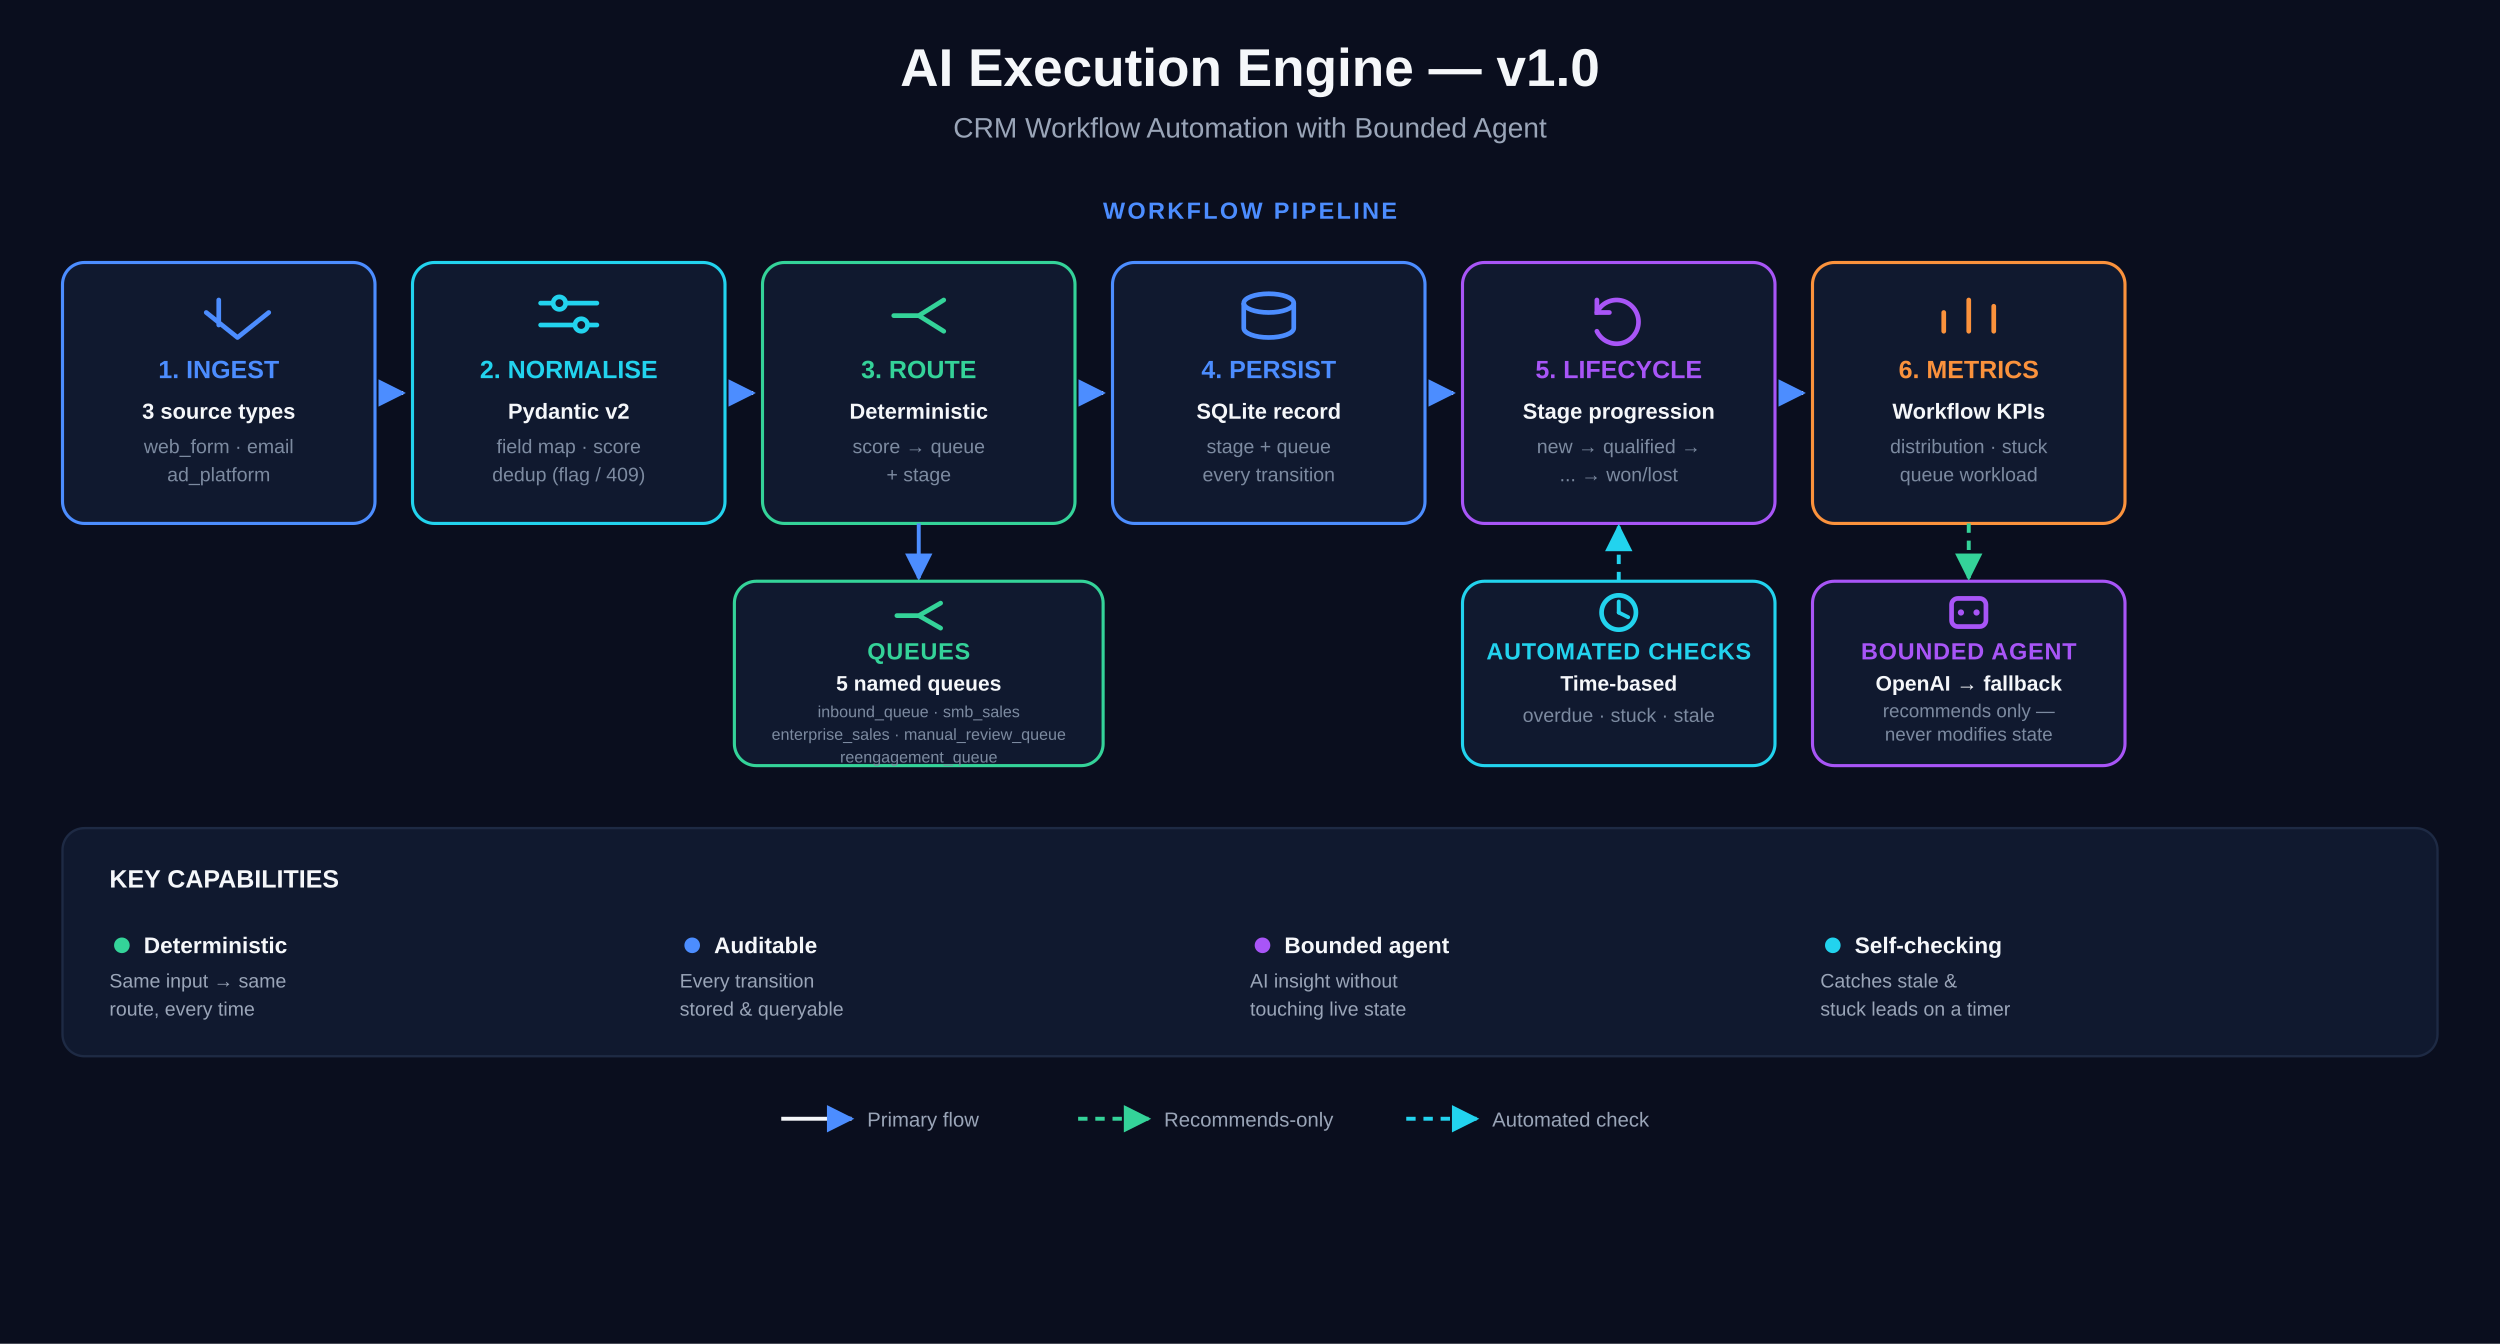
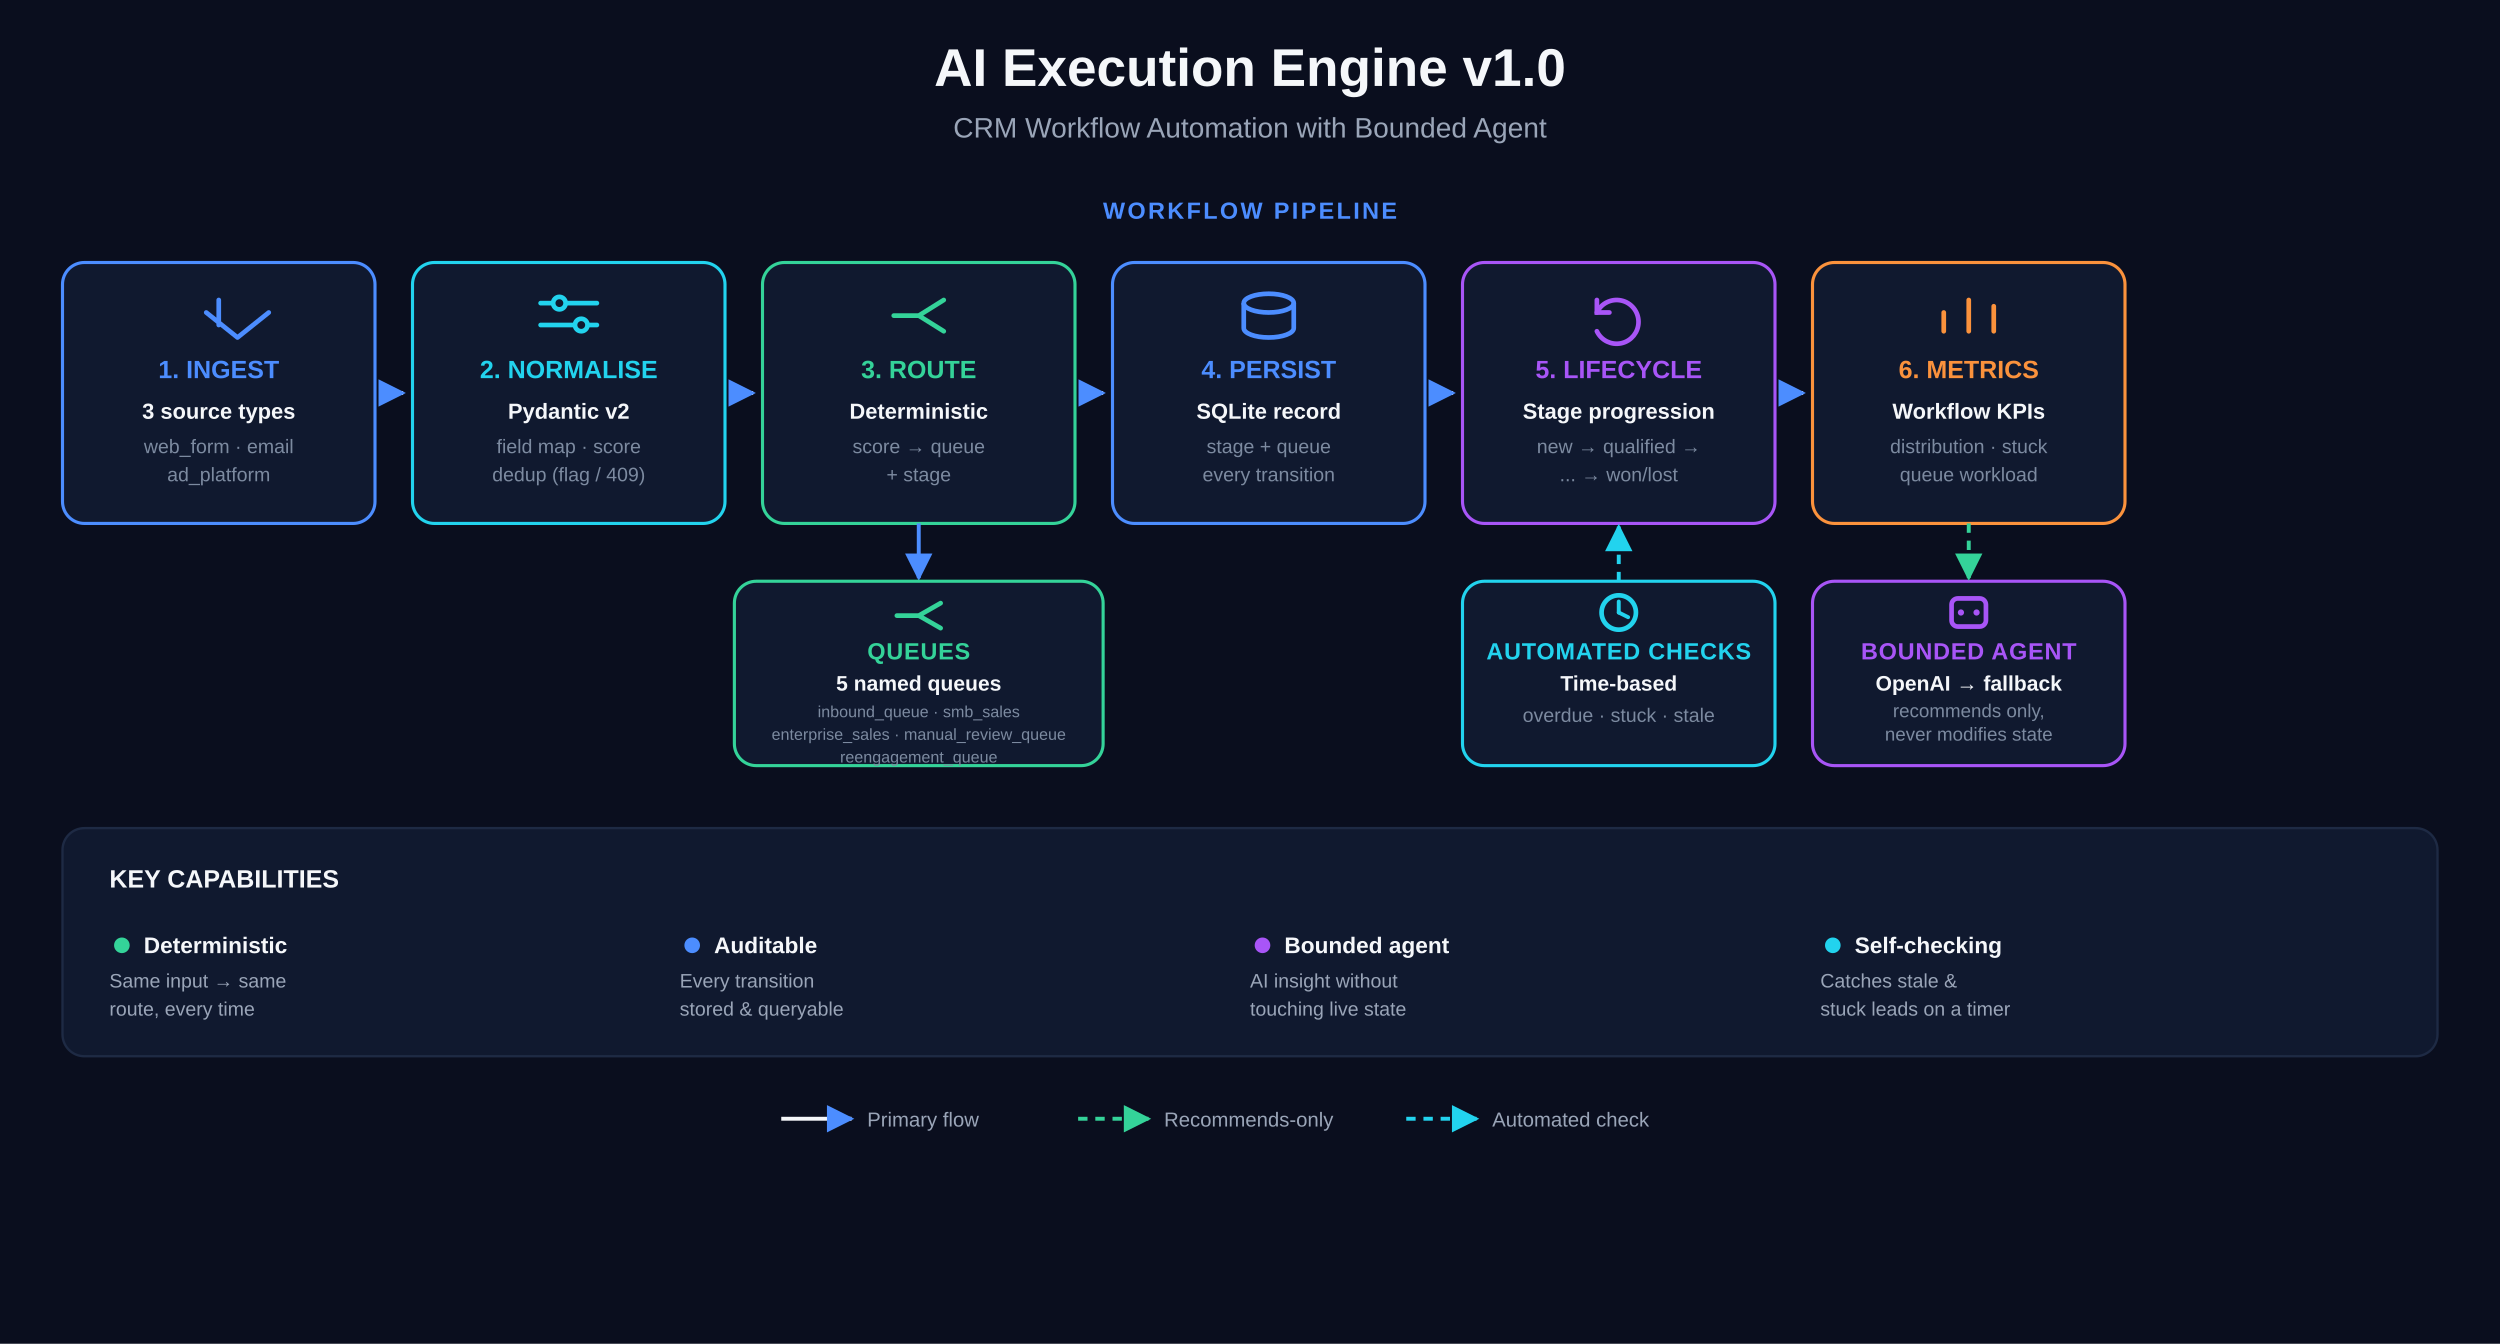
<svg xmlns="http://www.w3.org/2000/svg" viewBox="0 0 1600 860" width="1600" height="860" font-family="Segoe UI, Arial, sans-serif">
  <rect x="0" y="0" width="1600" height="860" fill="#0a0e1e" />
  <defs>
    <marker id="arrow-blue" viewBox="0 0 10 10" refX="9" refY="5" markerWidth="7" markerHeight="7" orient="auto-start-reverse">
      <path d="M0,0 L10,5 L0,10 z" fill="#4c8dff" />
    </marker>
    <marker id="arrow-green" viewBox="0 0 10 10" refX="9" refY="5" markerWidth="7" markerHeight="7" orient="auto-start-reverse">
      <path d="M0,0 L10,5 L0,10 z" fill="#34d399" />
    </marker>
    <marker id="arrow-cyan" viewBox="0 0 10 10" refX="9" refY="5" markerWidth="7" markerHeight="7" orient="auto-start-reverse">
      <path d="M0,0 L10,5 L0,10 z" fill="#22d3ee" />
    </marker>
  </defs>
-   <text x="800.0" y="55" font-size="34" font-weight="700" fill="#f5f7fa" text-anchor="middle">AI Execution Engine — v1.0</text>
+   <text x="800.0" y="55" font-size="34" font-weight="700" fill="#f5f7fa" text-anchor="middle">AI Execution Engine v1.0</text>
  <text x="800.0" y="88" font-size="18" fill="#9aa5b8" text-anchor="middle">CRM Workflow Automation with Bounded Agent</text>
  <text x="800.0" y="140" font-size="15" font-weight="700" letter-spacing="1.5" fill="#4c8dff" text-anchor="middle">WORKFLOW PIPELINE</text>
  <rect x="40" y="168" width="200" height="167" rx="14" ry="14" fill="#10192f" stroke="#4c8dff" stroke-width="2" />
  <path d="M128.0,192 L128.0,208 M120.0,200 L140.0,216 L160.0,200" stroke="#4c8dff" stroke-width="3" fill="none" stroke-linecap="round" stroke-linejoin="round" transform="translate(12,0)" />
  <text x="140.0" y="242" font-size="16" font-weight="700" fill="#4c8dff" text-anchor="middle">1. INGEST</text>
  <text x="140.0" y="268" font-size="14" font-weight="600" fill="#f5f7fa" text-anchor="middle">3 source types</text>
  <text x="140.0" y="290" font-size="12.5" fill="#7c8aa0" text-anchor="middle">web_form · email</text>
  <text x="140.0" y="308" font-size="12.5" fill="#7c8aa0" text-anchor="middle">ad_platform</text>
  <rect x="264" y="168" width="200" height="167" rx="14" ry="14" fill="#10192f" stroke="#22d3ee" stroke-width="2" />
  <g stroke="#22d3ee" stroke-width="3" fill="none" stroke-linecap="round">
    <line x1="346.0" y1="194" x2="382.0" y2="194" />
    <circle cx="358.0" cy="194" r="4" fill="#10192f" />
    <line x1="346.0" y1="208" x2="382.0" y2="208" />
    <circle cx="372.0" cy="208" r="4" fill="#10192f" />
  </g>
  <text x="364.0" y="242" font-size="16" font-weight="700" fill="#22d3ee" text-anchor="middle">2. NORMALISE</text>
  <text x="364.0" y="268" font-size="14" font-weight="600" fill="#f5f7fa" text-anchor="middle">Pydantic v2</text>
  <text x="364.0" y="290" font-size="12.5" fill="#7c8aa0" text-anchor="middle">field map · score</text>
  <text x="364.0" y="308" font-size="12.5" fill="#7c8aa0" text-anchor="middle">dedup (flag / 409)</text>
  <rect x="488" y="168" width="200" height="167" rx="14" ry="14" fill="#10192f" stroke="#34d399" stroke-width="2" />
  <g stroke="#34d399" stroke-width="3" fill="none" stroke-linecap="round">
    <path d="M572.0,202 L588.0,202 L604.0,192 M588.0,202 L604.0,212" />
  </g>
  <text x="588.0" y="242" font-size="16" font-weight="700" fill="#34d399" text-anchor="middle">3. ROUTE</text>
  <text x="588.0" y="268" font-size="14" font-weight="600" fill="#f5f7fa" text-anchor="middle">Deterministic</text>
  <text x="588.0" y="290" font-size="12.5" fill="#7c8aa0" text-anchor="middle">score → queue</text>
  <text x="588.0" y="308" font-size="12.5" fill="#7c8aa0" text-anchor="middle">+ stage</text>
  <rect x="712" y="168" width="200" height="167" rx="14" ry="14" fill="#10192f" stroke="#4c8dff" stroke-width="2" />
  <g stroke="#4c8dff" stroke-width="3" fill="none">
    <ellipse cx="812.0" cy="194" rx="16" ry="6" />
    <path d="M796.0,194 L796.0,210 A16,6 0 0 0 828.0,210 L828.0,194" />
  </g>
  <text x="812.0" y="242" font-size="16" font-weight="700" fill="#4c8dff" text-anchor="middle">4. PERSIST</text>
  <text x="812.0" y="268" font-size="14" font-weight="600" fill="#f5f7fa" text-anchor="middle">SQLite record</text>
  <text x="812.0" y="290" font-size="12.5" fill="#7c8aa0" text-anchor="middle">stage + queue</text>
  <text x="812.0" y="308" font-size="12.5" fill="#7c8aa0" text-anchor="middle">every transition</text>
  <rect x="936" y="168" width="200" height="167" rx="14" ry="14" fill="#10192f" stroke="#a855f7" stroke-width="2" />
  <g stroke="#a855f7" stroke-width="3" fill="none" stroke-linecap="round">
    <path d="M1022.0,200 A14,14 0 1 1 1022.0,212" />
    <path d="M1022.0,192 L1022.0,200 L1030.0,200" fill="none" />
  </g>
  <text x="1036.0" y="242" font-size="16" font-weight="700" fill="#a855f7" text-anchor="middle">5. LIFECYCLE</text>
  <text x="1036.0" y="268" font-size="14" font-weight="600" fill="#f5f7fa" text-anchor="middle">Stage progression</text>
  <text x="1036.0" y="290" font-size="12.5" fill="#7c8aa0" text-anchor="middle">new → qualified →</text>
  <text x="1036.0" y="308" font-size="12.5" fill="#7c8aa0" text-anchor="middle">... → won/lost</text>
  <rect x="1160" y="168" width="200" height="167" rx="14" ry="14" fill="#10192f" stroke="#fb923c" stroke-width="2" />
  <g stroke="#fb923c" stroke-width="3" fill="none" stroke-linecap="round">
    <line x1="1244.0" y1="212" x2="1244.0" y2="200" />
    <line x1="1260.0" y1="212" x2="1260.0" y2="192" />
    <line x1="1276.0" y1="212" x2="1276.0" y2="196" />
  </g>
  <text x="1260.0" y="242" font-size="16" font-weight="700" fill="#fb923c" text-anchor="middle">6. METRICS</text>
  <text x="1260.0" y="268" font-size="14" font-weight="600" fill="#f5f7fa" text-anchor="middle">Workflow KPIs</text>
  <text x="1260.0" y="290" font-size="12.5" fill="#7c8aa0" text-anchor="middle">distribution · stuck</text>
  <text x="1260.0" y="308" font-size="12.5" fill="#7c8aa0" text-anchor="middle">queue workload</text>
  <line x1="244" y1="251.5" x2="258" y2="251.5" stroke="#f5f7fa" stroke-width="2.5" marker-end="url(#arrow-blue)" />
  <line x1="468" y1="251.5" x2="482" y2="251.5" stroke="#f5f7fa" stroke-width="2.5" marker-end="url(#arrow-blue)" />
  <line x1="692" y1="251.5" x2="706" y2="251.5" stroke="#f5f7fa" stroke-width="2.5" marker-end="url(#arrow-blue)" />
  <line x1="916" y1="251.5" x2="930" y2="251.5" stroke="#f5f7fa" stroke-width="2.5" marker-end="url(#arrow-blue)" />
  <line x1="1140" y1="251.5" x2="1154" y2="251.5" stroke="#f5f7fa" stroke-width="2.5" marker-end="url(#arrow-blue)" />
  <line x1="588.0" y1="335" x2="588.0" y2="370" stroke="#4c8dff" stroke-width="2.5" marker-end="url(#arrow-blue)" />
  <rect x="470.0" y="372" width="236" height="118" rx="14" ry="14" fill="#10192f" stroke="#34d399" stroke-width="2" />
  <g stroke="#34d399" stroke-width="3" fill="none" stroke-linecap="round">
    <path d="M574.0,394 L588.0,394 L602.0,386 M588.0,394 L602.0,402" />
  </g>
  <text x="588.0" y="422" font-size="15" font-weight="700" letter-spacing="0.5" fill="#34d399" text-anchor="middle">QUEUES</text>
  <text x="588.0" y="442" font-size="13.5" font-weight="600" fill="#f5f7fa" text-anchor="middle">5 named queues</text>
  <text x="588.0" y="459" font-size="10.3" fill="#7c8aa0" text-anchor="middle">inbound_queue · smb_sales</text>
  <text x="588.0" y="473.5" font-size="10.3" fill="#7c8aa0" text-anchor="middle">enterprise_sales · manual_review_queue</text>
  <text x="588.0" y="488.0" font-size="10.3" fill="#7c8aa0" text-anchor="middle">reengagement_queue</text>
  <rect x="936" y="372" width="200" height="118" rx="14" ry="14" fill="#10192f" stroke="#22d3ee" stroke-width="2" />
  <circle cx="1036.0" cy="392" r="11" stroke="#22d3ee" stroke-width="3" fill="none" />
  <line x1="1036.0" y1="392" x2="1036.0" y2="385" stroke="#22d3ee" stroke-width="2.5" stroke-linecap="round" />
  <line x1="1036.0" y1="392" x2="1042.0" y2="395" stroke="#22d3ee" stroke-width="2.5" stroke-linecap="round" />
  <text x="1036.0" y="422" font-size="15" font-weight="700" letter-spacing="0.5" fill="#22d3ee" text-anchor="middle">AUTOMATED CHECKS</text>
  <text x="1036.0" y="442" font-size="13.5" font-weight="600" fill="#f5f7fa" text-anchor="middle">Time-based</text>
  <text x="1036.0" y="462" font-size="12.5" fill="#7c8aa0" text-anchor="middle">overdue · stuck · stale</text>
  <rect x="1160" y="372" width="200" height="118" rx="14" ry="14" fill="#10192f" stroke="#a855f7" stroke-width="2" />
  <rect x="1249.0" y="383" width="22" height="18" rx="4" stroke="#a855f7" stroke-width="3" fill="none" />
  <circle cx="1255.0" cy="392" r="2" fill="#a855f7" />
  <circle cx="1265.0" cy="392" r="2" fill="#a855f7" />
  <text x="1260.0" y="422" font-size="15" font-weight="700" letter-spacing="0.5" fill="#a855f7" text-anchor="middle">BOUNDED AGENT</text>
  <text x="1260.0" y="442" font-size="13.5" font-weight="600" fill="#f5f7fa" text-anchor="middle">OpenAI → fallback</text>
-   <text x="1260.0" y="459" font-size="12" fill="#7c8aa0" text-anchor="middle">recommends only —</text>
+   <text x="1260.0" y="459" font-size="12" fill="#7c8aa0" text-anchor="middle">recommends only,</text>
  <text x="1260.0" y="474" font-size="12" fill="#7c8aa0" text-anchor="middle">never modifies state</text>
  <line x1="1036.0" y1="372" x2="1036.0" y2="337" stroke="#22d3ee" stroke-width="2.5" stroke-dasharray="6,5" marker-end="url(#arrow-cyan)" />
  <line x1="1260.0" y1="335" x2="1260.0" y2="370" stroke="#34d399" stroke-width="2.5" stroke-dasharray="6,5" marker-end="url(#arrow-green)" />
  <rect x="40" y="530" width="1520" height="146" rx="14" ry="14" fill="#10192f" stroke="#1e2a44" stroke-width="1.5" />
  <text x="70" y="568" font-size="16" font-weight="700" fill="#f5f7fa">KEY CAPABILITIES</text>
  <circle cx="78.0" cy="605" r="5" fill="#34d399" />
  <text x="92.0" y="610" font-size="14.5" font-weight="700" fill="#f5f7fa">Deterministic</text>
  <text x="70.0" y="632" font-size="12.5" fill="#9aa5b8">Same input → same</text>
  <text x="70.0" y="650" font-size="12.5" fill="#9aa5b8">route, every time</text>
  <circle cx="443.0" cy="605" r="5" fill="#4c8dff" />
  <text x="457.0" y="610" font-size="14.5" font-weight="700" fill="#f5f7fa">Auditable</text>
  <text x="435.0" y="632" font-size="12.5" fill="#9aa5b8">Every transition</text>
  <text x="435.0" y="650" font-size="12.5" fill="#9aa5b8">stored &amp; queryable</text>
  <circle cx="808.0" cy="605" r="5" fill="#a855f7" />
  <text x="822.0" y="610" font-size="14.5" font-weight="700" fill="#f5f7fa">Bounded agent</text>
  <text x="800.0" y="632" font-size="12.5" fill="#9aa5b8">AI insight without</text>
  <text x="800.0" y="650" font-size="12.5" fill="#9aa5b8">touching live state</text>
  <circle cx="1173.0" cy="605" r="5" fill="#22d3ee" />
  <text x="1187.0" y="610" font-size="14.5" font-weight="700" fill="#f5f7fa">Self-checking</text>
  <text x="1165.0" y="632" font-size="12.5" fill="#9aa5b8">Catches stale &amp;</text>
  <text x="1165.0" y="650" font-size="12.5" fill="#9aa5b8">stuck leads on a timer</text>
  <line x1="500" y1="716" x2="545" y2="716" stroke="#f5f7fa" stroke-width="2.5" marker-end="url(#arrow-blue)" />
  <text x="555" y="721" font-size="13" fill="#9aa5b8">Primary flow</text>
  <line x1="690" y1="716" x2="735" y2="716" stroke="#34d399" stroke-width="2.5" stroke-dasharray="6,5" marker-end="url(#arrow-green)" />
  <text x="745" y="721" font-size="13" fill="#9aa5b8">Recommends-only</text>
  <line x1="900" y1="716" x2="945" y2="716" stroke="#22d3ee" stroke-width="2.5" stroke-dasharray="6,5" marker-end="url(#arrow-cyan)" />
  <text x="955" y="721" font-size="13" fill="#9aa5b8">Automated check</text>
</svg>
